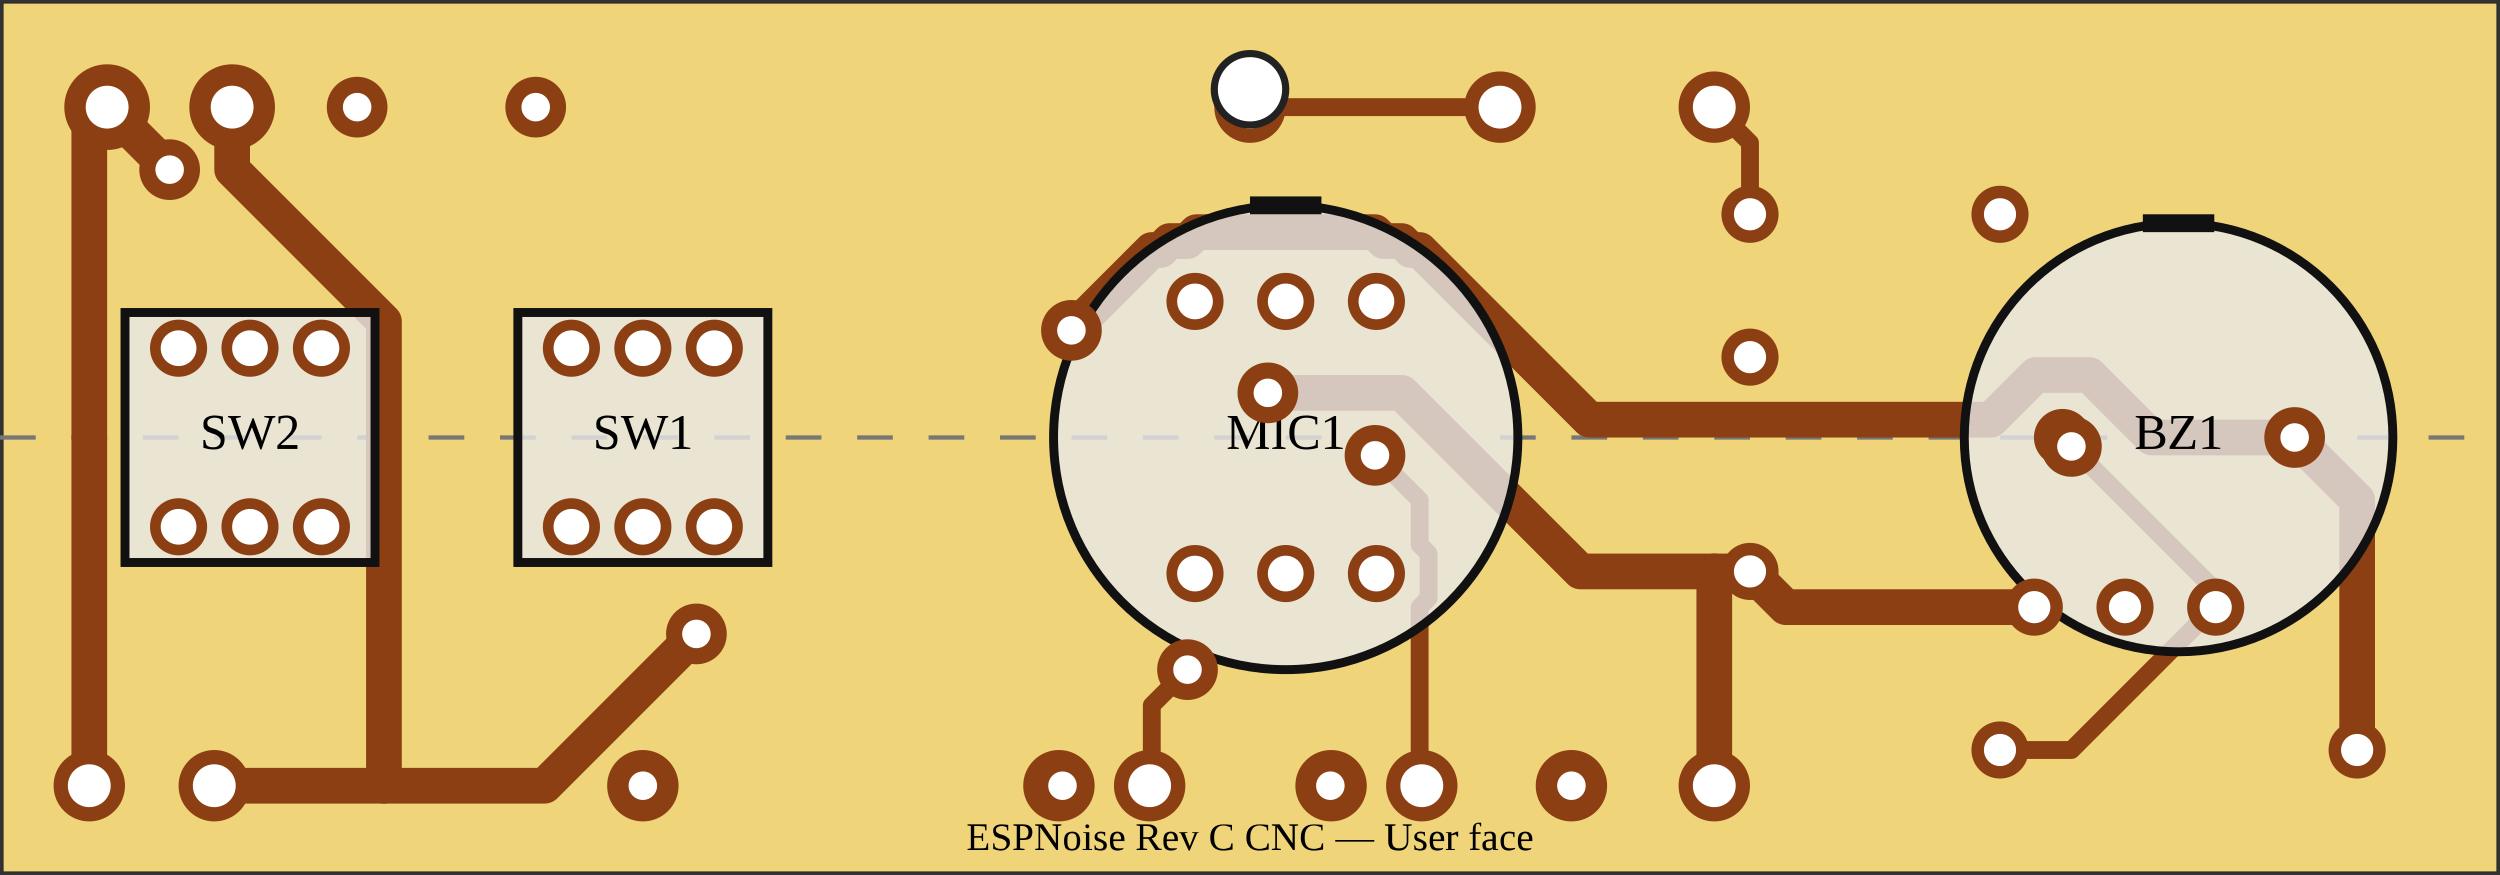
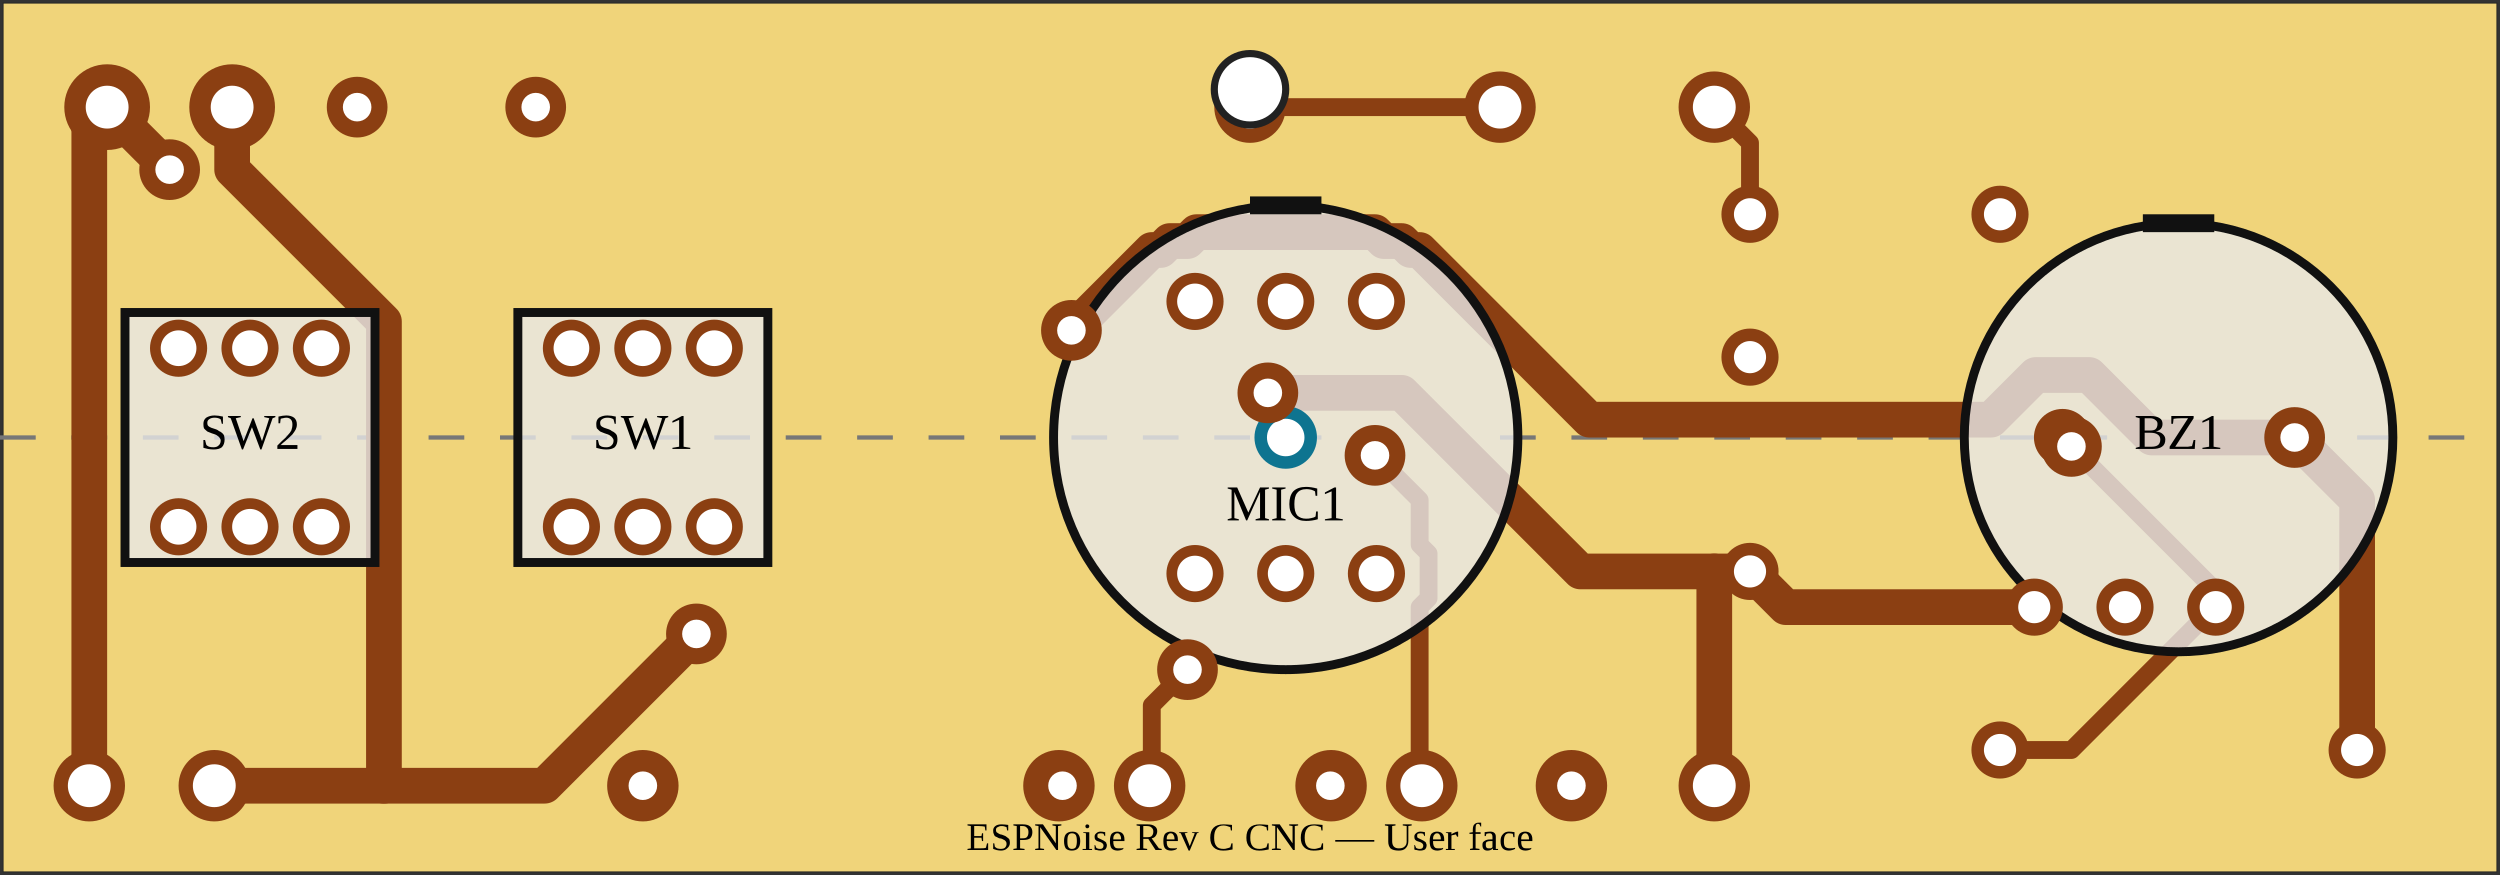
<svg xmlns="http://www.w3.org/2000/svg" width="70.0mm" height="24.5mm" viewBox="0 0 70.0 24.5">
  <rect width="70.0" height="24.5" fill="#f0d47a" stroke="#222" stroke-width="0.2" />
  <g transform="">
    <g transform="">
      <rect width="70.0" height="24.5" fill="none" stroke="#333" stroke-width="0.15" />
      <line x1="0" y1="12.25" x2="70.0" y2="12.25" stroke="#777" stroke-width="0.12" stroke-dasharray="1,1" />
      <polyline points="33.25,18.75 32.25,19.75 32.25,22.0" fill="none" stroke="#8b3f12" stroke-width="0.5" stroke-linecap="round" stroke-linejoin="round" />
      <polyline points="38.5,12.75 39.75,14.0 39.75,15.25 40.0,15.5 40.0,16.75 39.75,17.0 39.75,22.0" fill="none" stroke="#8b3f12" stroke-width="0.5" stroke-linecap="round" stroke-linejoin="round" />
      <polyline points="48.0,3.0 49.0,4.0 49.0,6.0" fill="none" stroke="#8b3f12" stroke-width="0.5" stroke-linecap="round" stroke-linejoin="round" />
      <polyline points="35.0,3.0 42.0,3.0" fill="none" stroke="#8b3f12" stroke-width="0.5" stroke-linecap="round" stroke-linejoin="round" />
      <polyline points="35.5,11.0 39.25,11.0 44.25,16.0 49.0,16.0" fill="none" stroke="#8b3f12" stroke-width="1.0" stroke-linecap="round" stroke-linejoin="round" />
      <polyline points="48.0,16.0 48.0,22.0" fill="none" stroke="#8b3f12" stroke-width="1.0" stroke-linecap="round" stroke-linejoin="round" />
      <polyline points="49.0,16.0 50.0,17.0 57.0,17.0" fill="none" stroke="#8b3f12" stroke-width="1.0" stroke-linecap="round" stroke-linejoin="round" />
      <polyline points="19.5,17.75 15.25,22.0 6.0,22.0" fill="none" stroke="#8b3f12" stroke-width="1.0" stroke-linecap="round" stroke-linejoin="round" />
      <polyline points="10.75,22.0 10.75,9.0 6.5,4.75 6.5,3.0" fill="none" stroke="#8b3f12" stroke-width="1.0" stroke-linecap="round" stroke-linejoin="round" />
      <polyline points="3.0,3.0 4.75,4.75" fill="none" stroke="#8b3f12" stroke-width="1.0" stroke-linecap="round" stroke-linejoin="round" />
      <polyline points="3.0,3.0 2.5,3.5 2.5,22.0" fill="none" stroke="#8b3f12" stroke-width="1.0" stroke-linecap="round" stroke-linejoin="round" />
      <polyline points="58.0,12.5 62.0,16.5 62.0,17.0" fill="none" stroke="#8b3f12" stroke-width="0.5" stroke-linecap="round" stroke-linejoin="round" />
      <polyline points="62.0,17.0 58.0,21.0 56.0,21.0" fill="none" stroke="#8b3f12" stroke-width="0.5" stroke-linecap="round" stroke-linejoin="round" />
      <polyline points="30.0,9.25 32.25,7.0 32.5,7.0 32.75,6.75 33.25,6.75 33.5,6.5 38.5,6.5 38.75,6.75 39.25,6.75 39.5,7.0 39.75,7.0 44.5,11.75 55.75,11.75 57.0,10.5 58.5,10.5 60.25,12.25 64.25,12.25" fill="none" stroke="#8b3f12" stroke-width="1.0" stroke-linecap="round" stroke-linejoin="round" />
      <polyline points="64.25,12.25 66.0,14.0 66.0,21.0" fill="none" stroke="#8b3f12" stroke-width="1.0" stroke-linecap="round" stroke-linejoin="round" />
      <rect x="3.5" y="8.75" width="7.0" height="7.0" fill="#e8e8e8" fill-opacity="0.8" stroke="#111" stroke-width="0.25" />
      <text x="7.0" y="12.25" font-size="1.4" text-anchor="middle" dominant-baseline="middle">SW2</text>
      <rect x="14.5" y="8.75" width="7.0" height="7.0" fill="#e8e8e8" fill-opacity="0.8" stroke="#111" stroke-width="0.25" />
      <text x="18.0" y="12.25" font-size="1.4" text-anchor="middle" dominant-baseline="middle">SW1</text>
      <circle cx="36.0" cy="12.25" r="6.5" fill="#e8e8e8" fill-opacity="0.8" stroke="#111" stroke-width="0.25" />
      <path d="M 35.0 5.75 L 37.0 5.75" stroke="#111" stroke-width="0.5" />
-       <text x="36.0" y="12.25" font-size="1.4" text-anchor="middle" dominant-baseline="middle">MIC1</text>
+       <circle cx="36.0" cy="12.25" r="0.7" fill="#fff" stroke="#0e7490" stroke-width="0.35" />
+       <text x="36.0" y="14.25" font-size="1.4" text-anchor="middle" dominant-baseline="middle">MIC1</text>
      <circle cx="61.0" cy="12.25" r="6.0" fill="#e8e8e8" fill-opacity="0.8" stroke="#111" stroke-width="0.25" />
      <path d="M 60.0 6.25 L 62.0 6.25" stroke="#111" stroke-width="0.5" />
      <text x="61.0" y="12.25" font-size="1.4" text-anchor="middle" dominant-baseline="middle">BZ1</text>
      <circle cx="5.0" cy="9.75" r="0.8" fill="#8b3f12" />
      <circle cx="5.0" cy="9.75" r="0.5" fill="#fff" />
      <circle cx="7.0" cy="9.75" r="0.8" fill="#8b3f12" />
      <circle cx="7.0" cy="9.75" r="0.5" fill="#fff" />
      <circle cx="9.0" cy="9.75" r="0.8" fill="#8b3f12" />
      <circle cx="9.0" cy="9.75" r="0.5" fill="#fff" />
      <circle cx="5.0" cy="14.75" r="0.8" fill="#8b3f12" />
      <circle cx="5.0" cy="14.75" r="0.5" fill="#fff" />
      <circle cx="7.0" cy="14.75" r="0.8" fill="#8b3f12" />
      <circle cx="7.0" cy="14.75" r="0.5" fill="#fff" />
      <circle cx="9.0" cy="14.75" r="0.8" fill="#8b3f12" />
      <circle cx="9.0" cy="14.75" r="0.5" fill="#fff" />
      <circle cx="16.0" cy="9.75" r="0.8" fill="#8b3f12" />
      <circle cx="16.0" cy="9.75" r="0.5" fill="#fff" />
      <circle cx="18.0" cy="9.75" r="0.8" fill="#8b3f12" />
      <circle cx="18.0" cy="9.75" r="0.5" fill="#fff" />
      <circle cx="20.0" cy="9.75" r="0.8" fill="#8b3f12" />
      <circle cx="20.0" cy="9.75" r="0.5" fill="#fff" />
      <circle cx="16.0" cy="14.75" r="0.8" fill="#8b3f12" />
      <circle cx="16.0" cy="14.75" r="0.5" fill="#fff" />
      <circle cx="18.0" cy="14.75" r="0.8" fill="#8b3f12" />
      <circle cx="18.0" cy="14.75" r="0.5" fill="#fff" />
      <circle cx="20.0" cy="14.75" r="0.8" fill="#8b3f12" />
      <circle cx="20.0" cy="14.75" r="0.5" fill="#fff" />
      <circle cx="33.46" cy="8.44" r="0.8" fill="#8b3f12" />
      <circle cx="33.46" cy="8.44" r="0.5" fill="#fff" />
      <circle cx="36.0" cy="8.44" r="0.8" fill="#8b3f12" />
      <circle cx="36.0" cy="8.44" r="0.5" fill="#fff" />
      <circle cx="38.54" cy="8.44" r="0.8" fill="#8b3f12" />
      <circle cx="38.54" cy="8.44" r="0.5" fill="#fff" />
      <circle cx="33.46" cy="16.06" r="0.8" fill="#8b3f12" />
      <circle cx="33.46" cy="16.06" r="0.5" fill="#fff" />
      <circle cx="36.0" cy="16.06" r="0.8" fill="#8b3f12" />
      <circle cx="36.0" cy="16.06" r="0.5" fill="#fff" />
      <circle cx="38.54" cy="16.06" r="0.8" fill="#8b3f12" />
      <circle cx="38.54" cy="16.06" r="0.5" fill="#fff" />
      <circle cx="64.25" cy="12.25" r="0.8" fill="#8b3f12" />
      <circle cx="64.25" cy="12.25" r="0.4" fill="#fff" />
      <circle cx="57.75" cy="12.25" r="0.8" fill="#8b3f12" />
      <circle cx="57.75" cy="12.25" r="0.4" fill="#fff" />
      <circle cx="3.0" cy="3.0" r="1.2" fill="#8b3f12" />
      <circle cx="3.0" cy="3.0" r="0.6" fill="#fff" />
      <circle cx="6.5" cy="3.0" r="1.2" fill="#8b3f12" />
      <circle cx="6.5" cy="3.0" r="0.6" fill="#fff" />
      <circle cx="2.5" cy="22.0" r="1.0" fill="#8b3f12" />
      <circle cx="2.5" cy="22.0" r="0.6" fill="#fff" />
      <circle cx="6.0" cy="22.0" r="1.0" fill="#8b3f12" />
      <circle cx="6.0" cy="22.0" r="0.6" fill="#fff" />
      <circle cx="39.81" cy="22.0" r="1.0" fill="#8b3f12" />
      <circle cx="39.81" cy="22.0" r="0.6" fill="#fff" />
      <circle cx="29.65" cy="22.0" r="1.0" fill="#8b3f12" />
      <circle cx="29.65" cy="22.0" r="0.6" fill="#fff" />
      <circle cx="32.19" cy="22.0" r="1.0" fill="#8b3f12" />
      <circle cx="32.19" cy="22.0" r="0.6" fill="#fff" />
      <circle cx="37.27" cy="22.0" r="1.0" fill="#8b3f12" />
      <circle cx="37.27" cy="22.0" r="0.6" fill="#fff" />
      <circle cx="35.0" cy="3.0" r="1.0" fill="#8b3f12" />
      <circle cx="35.0" cy="3.0" r="0.6" fill="#fff" />
      <circle cx="48.0" cy="3.0" r="1.0" fill="#8b3f12" />
      <circle cx="48.0" cy="3.0" r="0.6" fill="#fff" />
      <circle cx="18.0" cy="22.0" r="1.0" fill="#8b3f12" />
      <circle cx="18.0" cy="22.0" r="0.6" fill="#fff" />
      <circle cx="44.0" cy="22.0" r="1.0" fill="#8b3f12" />
      <circle cx="44.0" cy="22.0" r="0.6" fill="#fff" />
      <circle cx="42.0" cy="3.0" r="1.0" fill="#8b3f12" />
      <circle cx="42.0" cy="3.0" r="0.6" fill="#fff" />
      <circle cx="48.0" cy="22.0" r="1.0" fill="#8b3f12" />
      <circle cx="48.0" cy="22.0" r="0.6" fill="#fff" />
      <circle cx="49.0" cy="6.0" r="0.8" fill="#8b3f12" />
      <circle cx="49.0" cy="6.0" r="0.45" fill="#fff" />
      <circle cx="56.0" cy="6.0" r="0.8" fill="#8b3f12" />
      <circle cx="56.0" cy="6.0" r="0.45" fill="#fff" />
      <circle cx="49.0" cy="10.0" r="0.8" fill="#8b3f12" />
      <circle cx="49.0" cy="10.0" r="0.45" fill="#fff" />
      <circle cx="49.0" cy="16.0" r="0.8" fill="#8b3f12" />
      <circle cx="49.0" cy="16.0" r="0.45" fill="#fff" />
      <circle cx="66.0" cy="21.0" r="0.8" fill="#8b3f12" />
      <circle cx="66.0" cy="21.0" r="0.45" fill="#fff" />
      <circle cx="56.0" cy="21.0" r="0.8" fill="#8b3f12" />
      <circle cx="56.0" cy="21.0" r="0.45" fill="#fff" />
      <circle cx="10.0" cy="3.0" r="0.8" fill="#8b3f12" />
      <circle cx="10.0" cy="3.0" r="0.5" fill="#fff" />
      <circle cx="15.0" cy="3.0" r="0.8" fill="#8b3f12" />
      <circle cx="15.0" cy="3.0" r="0.5" fill="#fff" />
      <circle cx="56.96" cy="17.0" r="0.8" fill="#8b3f12" />
      <circle cx="56.96" cy="17.0" r="0.45" fill="#fff" />
      <circle cx="59.5" cy="17.0" r="0.8" fill="#8b3f12" />
      <circle cx="59.5" cy="17.0" r="0.45" fill="#fff" />
      <circle cx="62.04" cy="17.0" r="0.8" fill="#8b3f12" />
      <circle cx="62.04" cy="17.0" r="0.45" fill="#fff" />
      <circle cx="29.75" cy="22.0" r="0.85" fill="#8b3f12" />
      <circle cx="29.75" cy="22.0" r="0.4" fill="#fff" />
      <circle cx="33.25" cy="18.75" r="0.85" fill="#8b3f12" />
      <circle cx="33.25" cy="18.75" r="0.4" fill="#fff" />
      <circle cx="37.25" cy="22.0" r="0.85" fill="#8b3f12" />
      <circle cx="37.25" cy="22.0" r="0.4" fill="#fff" />
      <circle cx="38.5" cy="12.75" r="0.85" fill="#8b3f12" />
      <circle cx="38.5" cy="12.75" r="0.4" fill="#fff" />
      <circle cx="18.0" cy="22.0" r="0.85" fill="#8b3f12" />
      <circle cx="18.0" cy="22.0" r="0.4" fill="#fff" />
      <circle cx="35.5" cy="11.0" r="0.85" fill="#8b3f12" />
      <circle cx="35.5" cy="11.0" r="0.4" fill="#fff" />
      <circle cx="19.5" cy="17.75" r="0.85" fill="#8b3f12" />
      <circle cx="19.5" cy="17.75" r="0.4" fill="#fff" />
      <circle cx="4.75" cy="4.75" r="0.85" fill="#8b3f12" />
      <circle cx="4.75" cy="4.75" r="0.4" fill="#fff" />
      <circle cx="10.0" cy="3.0" r="0.85" fill="#8b3f12" />
      <circle cx="10.0" cy="3.0" r="0.4" fill="#fff" />
      <circle cx="15.0" cy="3.0" r="0.85" fill="#8b3f12" />
      <circle cx="15.0" cy="3.0" r="0.4" fill="#fff" />
      <circle cx="44.0" cy="22.0" r="0.85" fill="#8b3f12" />
      <circle cx="44.0" cy="22.0" r="0.4" fill="#fff" />
      <circle cx="58.0" cy="12.5" r="0.85" fill="#8b3f12" />
      <circle cx="58.0" cy="12.5" r="0.4" fill="#fff" />
      <circle cx="30.0" cy="9.25" r="0.85" fill="#8b3f12" />
      <circle cx="30.0" cy="9.25" r="0.4" fill="#fff" />
      <circle cx="64.25" cy="12.25" r="0.85" fill="#8b3f12" />
      <circle cx="64.25" cy="12.25" r="0.4" fill="#fff" />
      <circle cx="35.0" cy="2.5" r="1" fill="#fff" stroke="#222" stroke-width="0.2" />
    </g>
  </g>
  <text x="35.0" y="23.8" font-size="1.1" text-anchor="middle">ESPNoise Rev C CNC — User face</text>
</svg>
